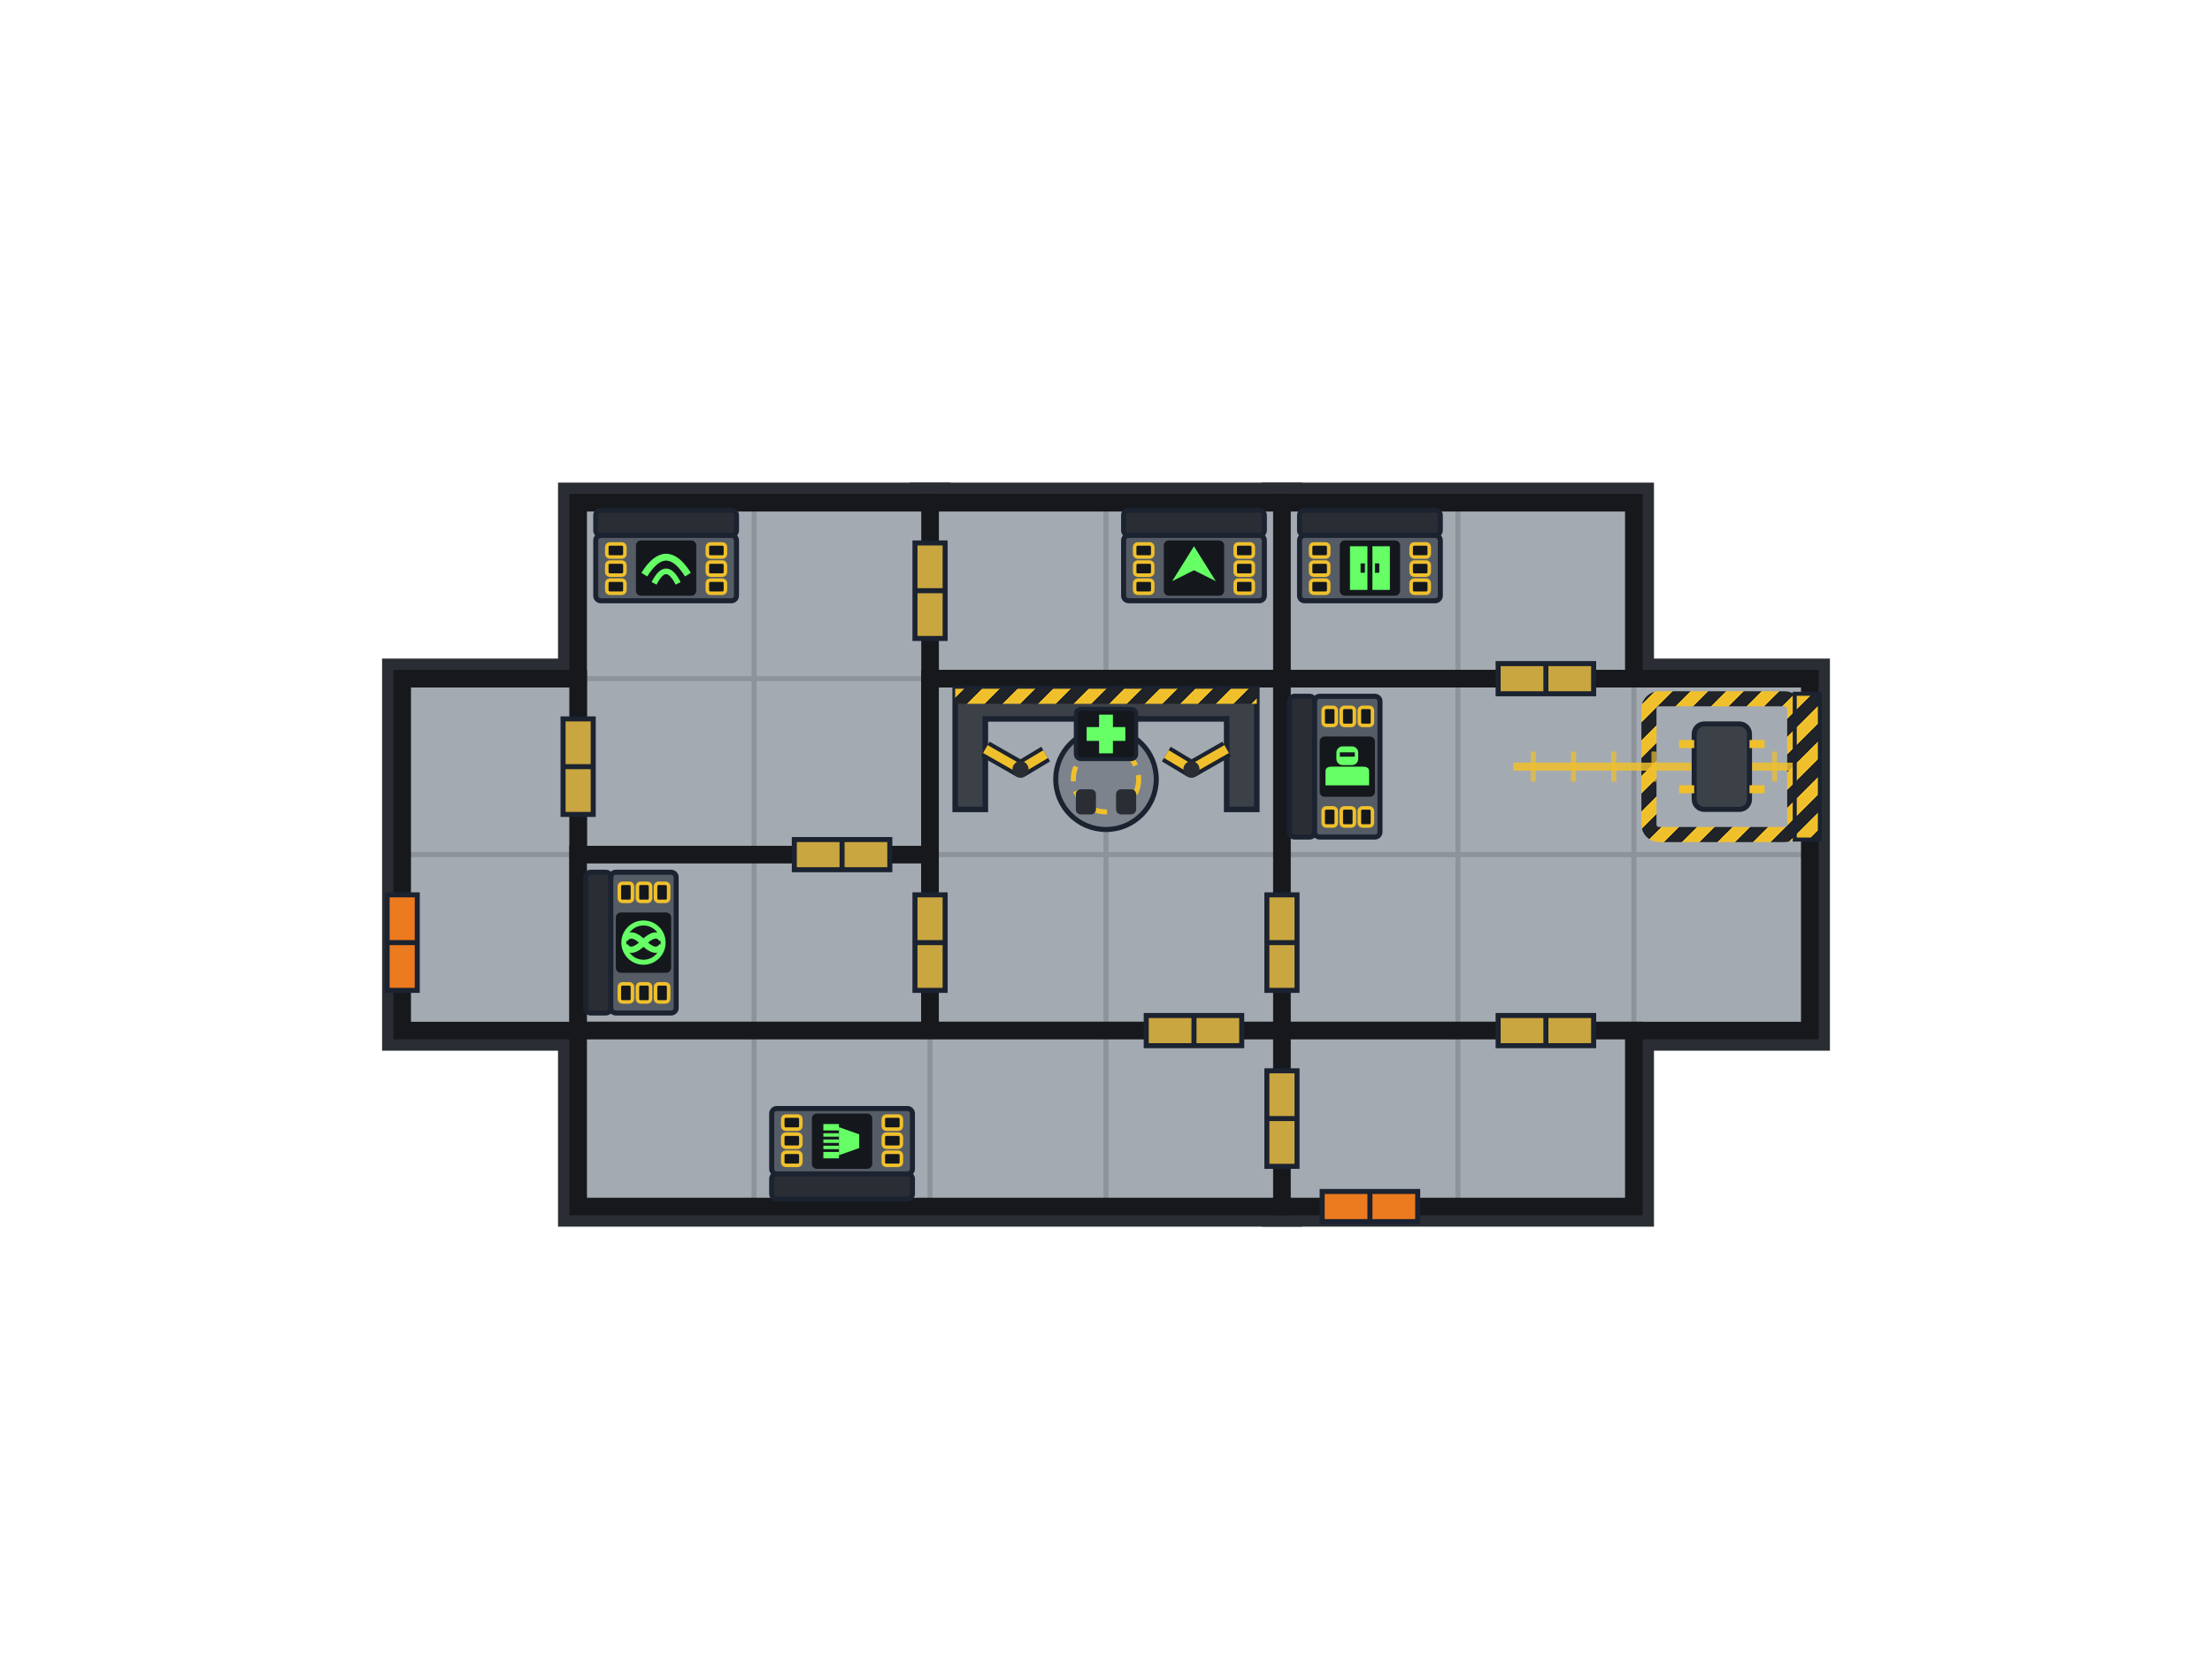
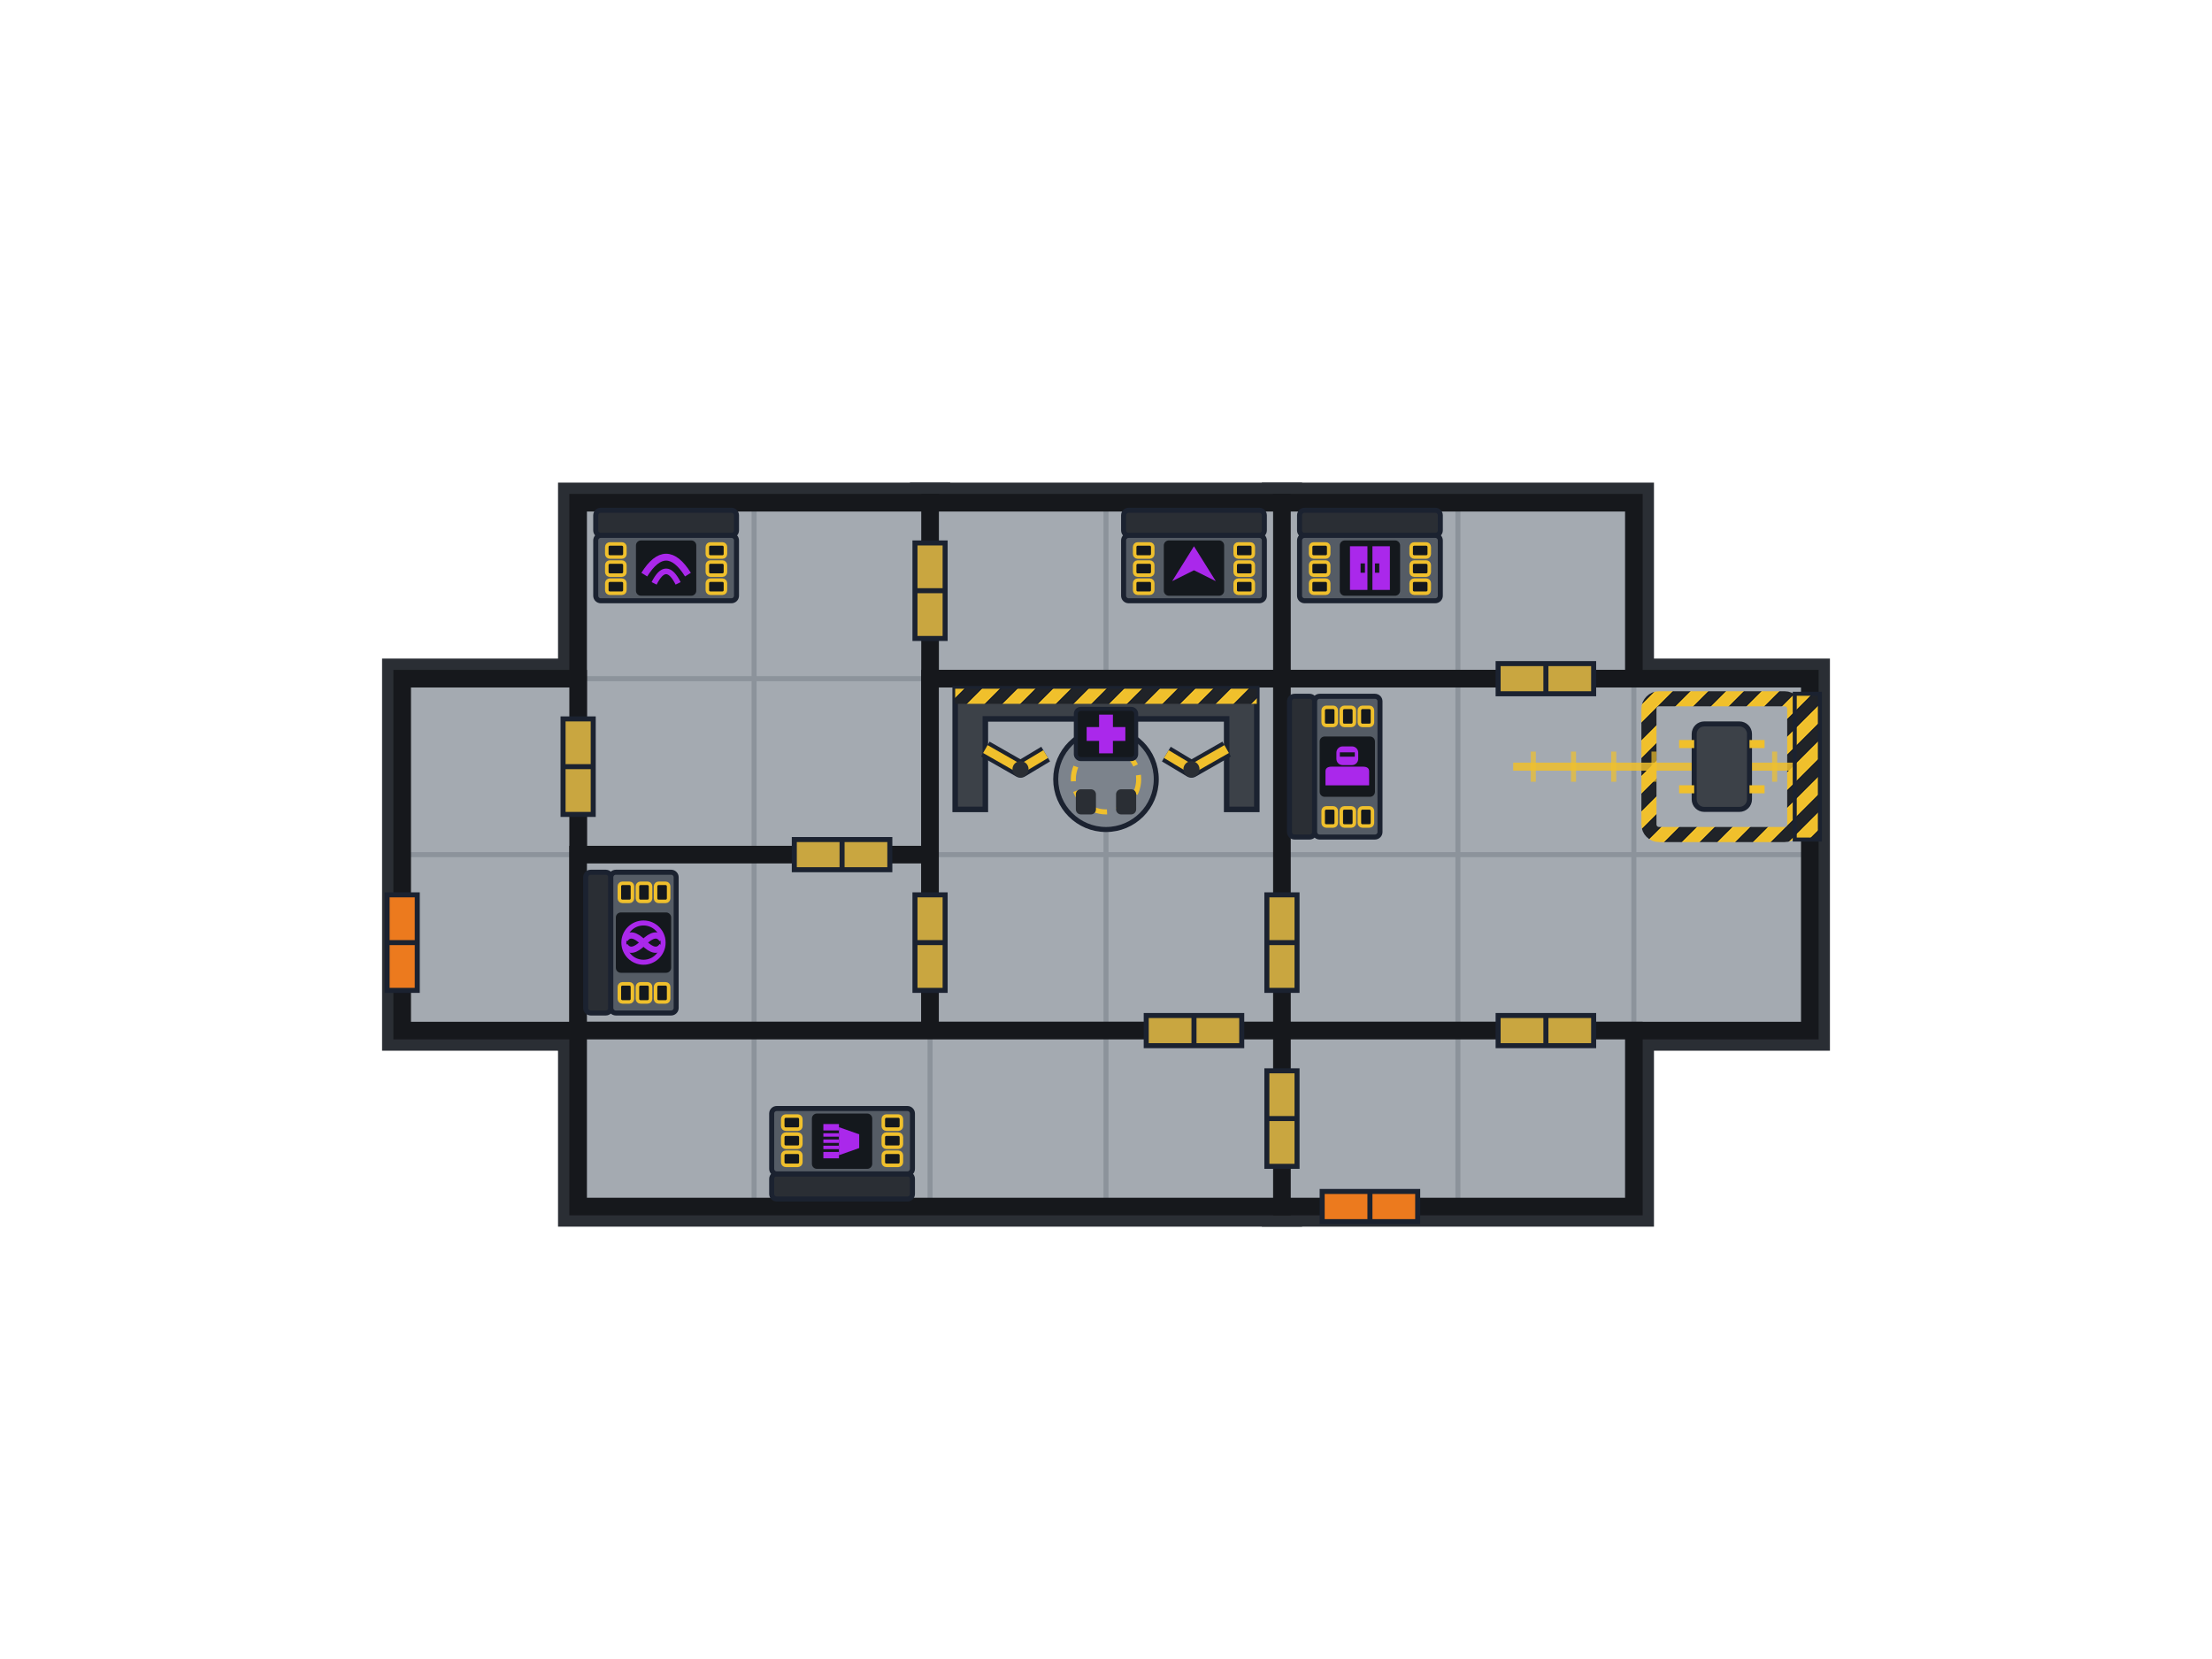
<svg xmlns="http://www.w3.org/2000/svg" viewBox="0 0 440 330" width="440" height="330">
  <defs>
    <pattern id="mf-hz" width="5" height="5" patternUnits="userSpaceOnUse" patternTransform="rotate(45)">
      <rect width="5" height="5" fill="#202328" />
      <rect width="2.5" height="5" fill="#f0c02c" />
    </pattern>
  </defs>
  <rect x="181.0" y="96" width="78" height="43" fill="#2a2e34" />
  <rect x="111.0" y="96" width="78" height="78" fill="#2a2e34" />
  <rect x="251.0" y="96" width="78" height="43" fill="#2a2e34" />
  <rect x="76.0" y="131" width="43" height="78" fill="#2a2e34" />
  <rect x="111.0" y="166" width="78" height="43" fill="#2a2e34" />
  <rect x="181.0" y="131" width="78" height="78" fill="#2a2e34" />
  <rect x="251.0" y="131" width="113" height="78" fill="#2a2e34" />
  <rect x="111.0" y="201" width="148" height="43" fill="#2a2e34" />
  <rect x="251.0" y="201" width="78" height="43" fill="#2a2e34" />
  <rect x="185.0" y="100" width="70" height="35" fill="#a4aab1" />
  <line x1="220.0" y1="100" x2="220.0" y2="135" stroke="#8c939b" />
  <rect x="185.0" y="100" width="70" height="35" fill="none" stroke="#16181c" stroke-width="3.5" />
  <rect x="115.0" y="100" width="70" height="70" fill="#a4aab1" />
  <line x1="150.0" y1="100" x2="150.0" y2="170" stroke="#8c939b" />
  <line x1="115.0" y1="135" x2="185.0" y2="135" stroke="#8c939b" />
  <rect x="115.0" y="100" width="70" height="70" fill="none" stroke="#16181c" stroke-width="3.5" />
  <rect x="255.0" y="100" width="70" height="35" fill="#a4aab1" />
  <line x1="290.0" y1="100" x2="290.0" y2="135" stroke="#8c939b" />
  <rect x="255.0" y="100" width="70" height="35" fill="none" stroke="#16181c" stroke-width="3.5" />
  <rect x="80.0" y="135" width="35" height="70" fill="#a4aab1" />
  <line x1="80.0" y1="170" x2="115.0" y2="170" stroke="#8c939b" />
  <rect x="80.0" y="135" width="35" height="70" fill="none" stroke="#16181c" stroke-width="3.5" />
  <rect x="115.0" y="170" width="70" height="35" fill="#a4aab1" />
  <line x1="150.0" y1="170" x2="150.0" y2="205" stroke="#8c939b" />
  <rect x="115.0" y="170" width="70" height="35" fill="none" stroke="#16181c" stroke-width="3.5" />
  <rect x="185.0" y="135" width="70" height="70" fill="#a4aab1" />
  <line x1="220.0" y1="135" x2="220.0" y2="205" stroke="#8c939b" />
  <line x1="185.0" y1="170" x2="255.0" y2="170" stroke="#8c939b" />
  <rect x="185.0" y="135" width="70" height="70" fill="none" stroke="#16181c" stroke-width="3.5" />
  <rect x="255.0" y="135" width="105" height="70" fill="#a4aab1" />
  <line x1="290.0" y1="135" x2="290.0" y2="205" stroke="#8c939b" />
  <line x1="325.0" y1="135" x2="325.0" y2="205" stroke="#8c939b" />
  <line x1="255.0" y1="170" x2="360.0" y2="170" stroke="#8c939b" />
  <rect x="255.0" y="135" width="105" height="70" fill="none" stroke="#16181c" stroke-width="3.5" />
  <rect x="115.0" y="205" width="140" height="35" fill="#a4aab1" />
  <line x1="150.0" y1="205" x2="150.0" y2="240" stroke="#8c939b" />
  <line x1="185.0" y1="205" x2="185.0" y2="240" stroke="#8c939b" />
  <line x1="220.0" y1="205" x2="220.0" y2="240" stroke="#8c939b" />
  <rect x="115.0" y="205" width="140" height="35" fill="none" stroke="#16181c" stroke-width="3.5" />
  <rect x="255.0" y="205" width="70" height="35" fill="#a4aab1" />
  <line x1="290.0" y1="205" x2="290.0" y2="240" stroke="#8c939b" />
  <rect x="255.0" y="205" width="70" height="35" fill="none" stroke="#16181c" stroke-width="3.5" />
  <rect x="182.0" y="108" width="6" height="19" fill="#c9a640" stroke="#1b2230" stroke-width="1" />
  <line x1="182.0" y1="117.5" x2="188.0" y2="117.5" stroke="#1b2230" stroke-width="1" />
  <rect x="112.0" y="143" width="6" height="19" fill="#c9a640" stroke="#1b2230" stroke-width="1" />
  <line x1="112.0" y1="152.5" x2="118.0" y2="152.5" stroke="#1b2230" stroke-width="1" />
  <rect x="158.0" y="167" width="19" height="6" fill="#c9a640" stroke="#1b2230" stroke-width="1" />
  <line x1="167.5" y1="167" x2="167.5" y2="173" stroke="#1b2230" stroke-width="1" />
  <rect x="182.0" y="178" width="6" height="19" fill="#c9a640" stroke="#1b2230" stroke-width="1" />
  <line x1="182.0" y1="187.5" x2="188.0" y2="187.5" stroke="#1b2230" stroke-width="1" />
  <rect x="228.0" y="202" width="19" height="6" fill="#c9a640" stroke="#1b2230" stroke-width="1" />
  <line x1="237.5" y1="202" x2="237.5" y2="208" stroke="#1b2230" stroke-width="1" />
  <rect x="252.0" y="178" width="6" height="19" fill="#c9a640" stroke="#1b2230" stroke-width="1" />
  <line x1="252.0" y1="187.5" x2="258.0" y2="187.5" stroke="#1b2230" stroke-width="1" />
  <rect x="298.0" y="132" width="19" height="6" fill="#c9a640" stroke="#1b2230" stroke-width="1" />
  <line x1="307.5" y1="132" x2="307.5" y2="138" stroke="#1b2230" stroke-width="1" />
  <rect x="252.0" y="213" width="6" height="19" fill="#c9a640" stroke="#1b2230" stroke-width="1" />
  <line x1="252.0" y1="222.5" x2="258.0" y2="222.5" stroke="#1b2230" stroke-width="1" />
  <rect x="298.0" y="202" width="19" height="6" fill="#c9a640" stroke="#1b2230" stroke-width="1" />
  <line x1="307.5" y1="202" x2="307.5" y2="208" stroke="#1b2230" stroke-width="1" />
  <rect x="77.0" y="178" width="6" height="19" fill="#ec7a1e" stroke="#1b2230" stroke-width="1" />
  <line x1="77.0" y1="187.5" x2="83.0" y2="187.5" stroke="#1b2230" stroke-width="1" />
  <rect x="263.0" y="237" width="19" height="6" fill="#ec7a1e" stroke="#1b2230" stroke-width="1" />
  <line x1="272.5" y1="237" x2="272.5" y2="243" stroke="#1b2230" stroke-width="1" />
  <g class="system" data-name="Piloting" transform="rotate(0 237.5 117.5)">
    <rect x="223.5" y="101.5" width="28" height="5" rx="1" fill="#2a2e34" stroke="#1b2230" stroke-width="1" />
    <rect x="223.5" y="106.5" width="28" height="13" rx="1" fill="#555c65" stroke="#1b2230" stroke-width="1" />
    <rect x="231.5" y="107.5" width="12" height="11" rx="1" fill="#14181d" />
    <rect x="225.7" y="108.2" width="3.6" height="2.6" rx=".6" fill="#14181d" stroke="#f0c02c" stroke-width=".7" />
    <rect x="225.7" y="111.8" width="3.6" height="2.6" rx=".6" fill="#14181d" stroke="#f0c02c" stroke-width=".7" />
    <rect x="225.7" y="115.4" width="3.6" height="2.6" rx=".6" fill="#14181d" stroke="#f0c02c" stroke-width=".7" />
    <rect x="245.7" y="108.2" width="3.6" height="2.6" rx=".6" fill="#14181d" stroke="#f0c02c" stroke-width=".7" />
    <rect x="245.7" y="111.8" width="3.6" height="2.6" rx=".6" fill="#14181d" stroke="#f0c02c" stroke-width=".7" />
    <rect x="245.7" y="115.4" width="3.6" height="2.6" rx=".6" fill="#14181d" stroke="#f0c02c" stroke-width=".7" />
    <g transform="translate(237.5,113) scale(0.62) translate(-237.5,-113)">
-       <path d="M230.5,117.2 L237.5,106 L244.5,117.2 L237.5,113.7 Z" fill="#66ff66" />
+       <path d="M230.5,117.2 L237.5,106 L244.5,117.2 L237.5,113.7 Z" fill="#aa28eb" />
    </g>
  </g>
  <g class="system" data-name="Shields" transform="rotate(0 132.5 117.5)">
    <rect x="118.5" y="101.5" width="28" height="5" rx="1" fill="#2a2e34" stroke="#1b2230" stroke-width="1" />
    <rect x="118.5" y="106.5" width="28" height="13" rx="1" fill="#555c65" stroke="#1b2230" stroke-width="1" />
    <rect x="126.5" y="107.5" width="12" height="11" rx="1" fill="#14181d" />
    <rect x="120.7" y="108.2" width="3.6" height="2.6" rx=".6" fill="#14181d" stroke="#f0c02c" stroke-width=".7" />
    <rect x="120.7" y="111.8" width="3.6" height="2.6" rx=".6" fill="#14181d" stroke="#f0c02c" stroke-width=".7" />
    <rect x="120.7" y="115.4" width="3.6" height="2.6" rx=".6" fill="#14181d" stroke="#f0c02c" stroke-width=".7" />
    <rect x="140.7" y="108.2" width="3.6" height="2.6" rx=".6" fill="#14181d" stroke="#f0c02c" stroke-width=".7" />
    <rect x="140.7" y="111.8" width="3.6" height="2.6" rx=".6" fill="#14181d" stroke="#f0c02c" stroke-width=".7" />
    <rect x="140.7" y="115.4" width="3.6" height="2.6" rx=".6" fill="#14181d" stroke="#f0c02c" stroke-width=".7" />
    <g transform="translate(132.5,113) scale(0.62) translate(-132.5,-113)">
-       <path d="M125.5,115.1 Q132.5,103.9 139.5,115.1" fill="none" stroke="#66ff66" stroke-width="2.2" />
-       <path d="M128.65,117.9 Q132.5,110.2 136.35,117.9" fill="none" stroke="#66ff66" stroke-width="1.8" />
+       <path d="M125.5,115.1 Q132.5,103.9 139.5,115.1" fill="none" stroke="#aa28eb" stroke-width="2.2" />
+       <path d="M128.65,117.9 Q132.5,110.2 136.35,117.9" fill="none" stroke="#aa28eb" stroke-width="1.8" />
    </g>
  </g>
  <g class="system" data-name="Doors" transform="rotate(0 272.5 117.5)">
    <rect x="258.5" y="101.5" width="28" height="5" rx="1" fill="#2a2e34" stroke="#1b2230" stroke-width="1" />
    <rect x="258.5" y="106.5" width="28" height="13" rx="1" fill="#555c65" stroke="#1b2230" stroke-width="1" />
    <rect x="266.5" y="107.5" width="12" height="11" rx="1" fill="#14181d" />
    <rect x="260.7" y="108.2" width="3.6" height="2.6" rx=".6" fill="#14181d" stroke="#f0c02c" stroke-width=".7" />
    <rect x="260.7" y="111.8" width="3.6" height="2.6" rx=".6" fill="#14181d" stroke="#f0c02c" stroke-width=".7" />
    <rect x="260.7" y="115.4" width="3.6" height="2.6" rx=".6" fill="#14181d" stroke="#f0c02c" stroke-width=".7" />
    <rect x="280.7" y="108.2" width="3.6" height="2.6" rx=".6" fill="#14181d" stroke="#f0c02c" stroke-width=".7" />
    <rect x="280.7" y="111.8" width="3.6" height="2.6" rx=".6" fill="#14181d" stroke="#f0c02c" stroke-width=".7" />
    <rect x="280.7" y="115.4" width="3.6" height="2.6" rx=".6" fill="#14181d" stroke="#f0c02c" stroke-width=".7" />
    <g transform="translate(272.5,113) scale(0.62) translate(-272.5,-113)">
-       <path d="M266.1,106 h5.6 v14 h-5.6 Z M269.5,111.5 h1.4 v3 h-1.4 Z" fill="#66ff66" fill-rule="evenodd" />
-       <path d="M273.3,106 h5.6 v14 h-5.6 Z M274.1,111.5 h1.4 v3 h-1.4 Z" fill="#66ff66" fill-rule="evenodd" />
+       <path d="M266.1,106 h5.6 v14 h-5.6 Z M269.5,111.5 h1.4 v3 h-1.4 Z" fill="#aa28eb" fill-rule="evenodd" />
+       <path d="M273.3,106 h5.6 v14 h-5.6 Z M274.1,111.5 h1.4 v3 h-1.4 Z" fill="#aa28eb" fill-rule="evenodd" />
    </g>
  </g>
  <g class="system" data-name="Life Support" transform="rotate(270 132.5 187.5)">
    <rect x="118.5" y="171.5" width="28" height="5" rx="1" fill="#2a2e34" stroke="#1b2230" stroke-width="1" />
    <rect x="118.5" y="176.5" width="28" height="13" rx="1" fill="#555c65" stroke="#1b2230" stroke-width="1" />
    <rect x="126.5" y="177.5" width="12" height="11" rx="1" fill="#14181d" />
    <rect x="120.7" y="178.2" width="3.6" height="2.6" rx=".6" fill="#14181d" stroke="#f0c02c" stroke-width=".7" />
    <rect x="120.7" y="181.8" width="3.6" height="2.6" rx=".6" fill="#14181d" stroke="#f0c02c" stroke-width=".7" />
    <rect x="120.7" y="185.4" width="3.6" height="2.6" rx=".6" fill="#14181d" stroke="#f0c02c" stroke-width=".7" />
    <rect x="140.7" y="178.2" width="3.6" height="2.6" rx=".6" fill="#14181d" stroke="#f0c02c" stroke-width=".7" />
    <rect x="140.7" y="181.8" width="3.6" height="2.6" rx=".6" fill="#14181d" stroke="#f0c02c" stroke-width=".7" />
    <rect x="140.7" y="185.4" width="3.6" height="2.6" rx=".6" fill="#14181d" stroke="#f0c02c" stroke-width=".7" />
    <g transform="rotate(-270 132.5 183)">
      <g transform="translate(132.5,183) scale(0.62) translate(-132.5,-183)">
-         <circle cx="132.5" cy="183" r="6.3" fill="none" stroke="#66ff66" stroke-width="1.6" />
-         <path d="M132.5,183 q4,-4 6,-1" fill="none" stroke="#66ff66" stroke-width="2" />
-         <path d="M132.5,183 q-4,4 -6,1" fill="none" stroke="#66ff66" stroke-width="2" />
-         <path d="M132.5,183 q4,4 6,1" fill="none" stroke="#66ff66" stroke-width="2" />
-         <path d="M132.5,183 q-4,-4 -6,-1" fill="none" stroke="#66ff66" stroke-width="2" />
+         <circle cx="132.5" cy="183" r="6.3" fill="none" stroke="#aa28eb" stroke-width="1.6" />
+         <path d="M132.5,183 q4,-4 6,-1" fill="none" stroke="#aa28eb" stroke-width="2" />
+         <path d="M132.5,183 q-4,4 -6,1" fill="none" stroke="#aa28eb" stroke-width="2" />
+         <path d="M132.5,183 q4,4 6,1" fill="none" stroke="#aa28eb" stroke-width="2" />
+         <path d="M132.5,183 q-4,-4 -6,-1" fill="none" stroke="#aa28eb" stroke-width="2" />
      </g>
    </g>
  </g>
  <g class="system" data-name="Engines" transform="rotate(180 167.5 222.5)">
    <rect x="153.5" y="206.5" width="28" height="5" rx="1" fill="#2a2e34" stroke="#1b2230" stroke-width="1" />
    <rect x="153.5" y="211.5" width="28" height="13" rx="1" fill="#555c65" stroke="#1b2230" stroke-width="1" />
    <rect x="161.5" y="212.5" width="12" height="11" rx="1" fill="#14181d" />
    <rect x="155.7" y="213.2" width="3.6" height="2.6" rx=".6" fill="#14181d" stroke="#f0c02c" stroke-width=".7" />
    <rect x="155.7" y="216.8" width="3.6" height="2.6" rx=".6" fill="#14181d" stroke="#f0c02c" stroke-width=".7" />
    <rect x="155.7" y="220.4" width="3.6" height="2.6" rx=".6" fill="#14181d" stroke="#f0c02c" stroke-width=".7" />
    <rect x="175.7" y="213.2" width="3.6" height="2.6" rx=".6" fill="#14181d" stroke="#f0c02c" stroke-width=".7" />
    <rect x="175.7" y="216.8" width="3.6" height="2.6" rx=".6" fill="#14181d" stroke="#f0c02c" stroke-width=".7" />
    <rect x="175.7" y="220.4" width="3.6" height="2.6" rx=".6" fill="#14181d" stroke="#f0c02c" stroke-width=".7" />
    <g transform="rotate(-180 167.5 218)">
      <g transform="translate(167.5,218) scale(0.62) translate(-167.5,-218)">
-         <rect x="161.5" y="212.5" width="5" height="2.05" fill="#66ff66" />
-         <rect x="161.5" y="215.45" width="5" height="1.1" fill="#66ff66" />
-         <rect x="161.5" y="217.45" width="5" height="1.1" fill="#66ff66" />
-         <rect x="161.5" y="219.45" width="5" height="1.1" fill="#66ff66" />
-         <rect x="161.5" y="221.45" width="5" height="2.05" fill="#66ff66" />
-         <path d="M166.5,213.5 L173.0,215.8 V220.2 L166.5,222.5 Z" fill="#66ff66" />
+         <rect x="161.5" y="212.5" width="5" height="2.05" fill="#aa28eb" />
+         <rect x="161.5" y="215.45" width="5" height="1.1" fill="#aa28eb" />
+         <rect x="161.5" y="217.45" width="5" height="1.1" fill="#aa28eb" />
+         <rect x="161.5" y="219.45" width="5" height="1.1" fill="#aa28eb" />
+         <rect x="161.5" y="221.45" width="5" height="2.05" fill="#aa28eb" />
+         <path d="M166.5,213.5 L173.0,215.8 V220.2 L166.5,222.5 Z" fill="#aa28eb" />
      </g>
    </g>
  </g>
  <g class="system" data-name="Cybernetic Servicing Core">
    <path d="M190.0,137 H250.0 V161 H244.0 V143 H196.0 V161 H190.0 Z" fill="#3c4148" stroke="#1b2230" stroke-width="1.1" />
    <rect x="190.0" y="137" width="60" height="3" fill="url(#mf-hz)" />
    <circle cx="220.0" cy="155" r="10" fill="#7c838c" stroke="#1b2230" stroke-width="1" />
    <circle cx="220.0" cy="155" r="6.5" fill="none" stroke="#f0c02c" stroke-width="1" stroke-dasharray="3 2" />
    <rect x="214.0" y="157" width="4" height="5" rx="1" fill="#2a2e34" />
    <rect x="222.0" y="157" width="4" height="5" rx="1" fill="#2a2e34" />
    <path d="M196.0,149 L203.0,153 L208.0,150" fill="none" stroke="#1b2230" stroke-width="3.4" stroke-linejoin="round" />
    <path d="M196.0,149 L203.0,153 L208.0,150" fill="none" stroke="#f0c02c" stroke-width="1.8" stroke-linejoin="round" />
    <circle cx="203.0" cy="153" r="1.6" fill="#2a2e34" />
    <path d="M244.0,149 L237.0,153 L232.0,150" fill="none" stroke="#1b2230" stroke-width="3.4" stroke-linejoin="round" />
    <path d="M244.0,149 L237.0,153 L232.0,150" fill="none" stroke="#f0c02c" stroke-width="1.8" stroke-linejoin="round" />
    <circle cx="237.0" cy="153" r="1.6" fill="#2a2e34" />
    <rect x="214.0" y="141" width="12" height="10" rx="1" fill="#14181d" stroke="#1b2230" stroke-width=".8" />
    <g transform="translate(220.0,146) scale(0.55) translate(-220.0,-146)">
-       <path d="M217.5,139 h5 v4.5 h4.5 v5 h-4.5 v4.5 h-5 v-4.5 h-4.5 v-5 h4.5 Z" fill="#66ff66" />
+       <path d="M217.5,139 h5 v4.5 h4.5 v5 h-4.5 v4.5 h-5 v-4.5 h-4.5 v-5 h4.5 Z" fill="#aa28eb" />
    </g>
  </g>
  <g class="system" data-name="EVB Dock" transform="rotate(270 272.5 152.5)">
    <rect x="258.5" y="136.5" width="28" height="5" rx="1" fill="#2a2e34" stroke="#1b2230" stroke-width="1" />
    <rect x="258.5" y="141.5" width="28" height="13" rx="1" fill="#555c65" stroke="#1b2230" stroke-width="1" />
    <rect x="266.5" y="142.5" width="12" height="11" rx="1" fill="#14181d" />
    <rect x="260.7" y="143.2" width="3.6" height="2.6" rx=".6" fill="#14181d" stroke="#f0c02c" stroke-width=".7" />
    <rect x="260.7" y="146.8" width="3.6" height="2.6" rx=".6" fill="#14181d" stroke="#f0c02c" stroke-width=".7" />
    <rect x="260.7" y="150.4" width="3.6" height="2.6" rx=".6" fill="#14181d" stroke="#f0c02c" stroke-width=".7" />
    <rect x="280.7" y="143.2" width="3.6" height="2.6" rx=".6" fill="#14181d" stroke="#f0c02c" stroke-width=".7" />
    <rect x="280.7" y="146.8" width="3.6" height="2.6" rx=".6" fill="#14181d" stroke="#f0c02c" stroke-width=".7" />
    <rect x="280.7" y="150.4" width="3.6" height="2.6" rx=".6" fill="#14181d" stroke="#f0c02c" stroke-width=".7" />
    <g transform="rotate(-270 272.5 148)">
      <g transform="translate(272.5,148) scale(0.62) translate(-272.5,-148)">
-         <rect x="269.0" y="141.5" width="7" height="6" rx="2" fill="#66ff66" />
+         <rect x="269.0" y="141.5" width="7" height="6" rx="2" fill="#aa28eb" />
        <rect x="270.1" y="143.4" width="4.8" height="1.4" fill="#14181d" />
-         <path d="M265.5,154 V149.5 Q265.5,148 267.5,148 H277.5 Q279.5,148 279.5,149.5 V154 Z" fill="#66ff66" />
+         <path d="M265.5,154 V149.5 Q265.5,148 267.5,148 H277.5 Q279.5,148 279.5,149.5 V154 Z" fill="#aa28eb" />
      </g>
    </g>
  </g>
  <g class="system" data-name="EVB launch clamp">
    <rect x="328.0" y="139" width="29" height="27" rx="2" fill="none" stroke="url(#mf-hz)" stroke-width="3" />
    <line x1="301.0" y1="152.5" x2="360.0" y2="152.5" stroke="#f0c02c" stroke-width="1.6" opacity=".85" />
    <line x1="305.0" y1="149.5" x2="305.0" y2="155.5" stroke="#f0c02c" stroke-width="1" opacity=".7" />
    <line x1="313.0" y1="149.5" x2="313.0" y2="155.5" stroke="#f0c02c" stroke-width="1" opacity=".7" />
    <line x1="321.0" y1="149.5" x2="321.0" y2="155.5" stroke="#f0c02c" stroke-width="1" opacity=".7" />
    <line x1="329.0" y1="149.5" x2="329.0" y2="155.5" stroke="#f0c02c" stroke-width="1" opacity=".7" />
    <line x1="337.0" y1="149.5" x2="337.0" y2="155.5" stroke="#f0c02c" stroke-width="1" opacity=".7" />
    <line x1="345.0" y1="149.5" x2="345.0" y2="155.5" stroke="#f0c02c" stroke-width="1" opacity=".7" />
    <line x1="353.0" y1="149.5" x2="353.0" y2="155.5" stroke="#f0c02c" stroke-width="1" opacity=".7" />
    <rect x="337.0" y="144" width="11" height="17" rx="2" fill="#3c4148" stroke="#1b2230" stroke-width="1" />
    <path d="M337.0,148 h-3 M337.0,157 h-3 M348.0,148 h3 M348.0,157 h3" stroke="#f0c02c" stroke-width="1.6" />
    <rect x="357.0" y="138" width="5" height="29" fill="url(#mf-hz)" stroke="#1b2230" stroke-width=".8" />
  </g>
</svg>
